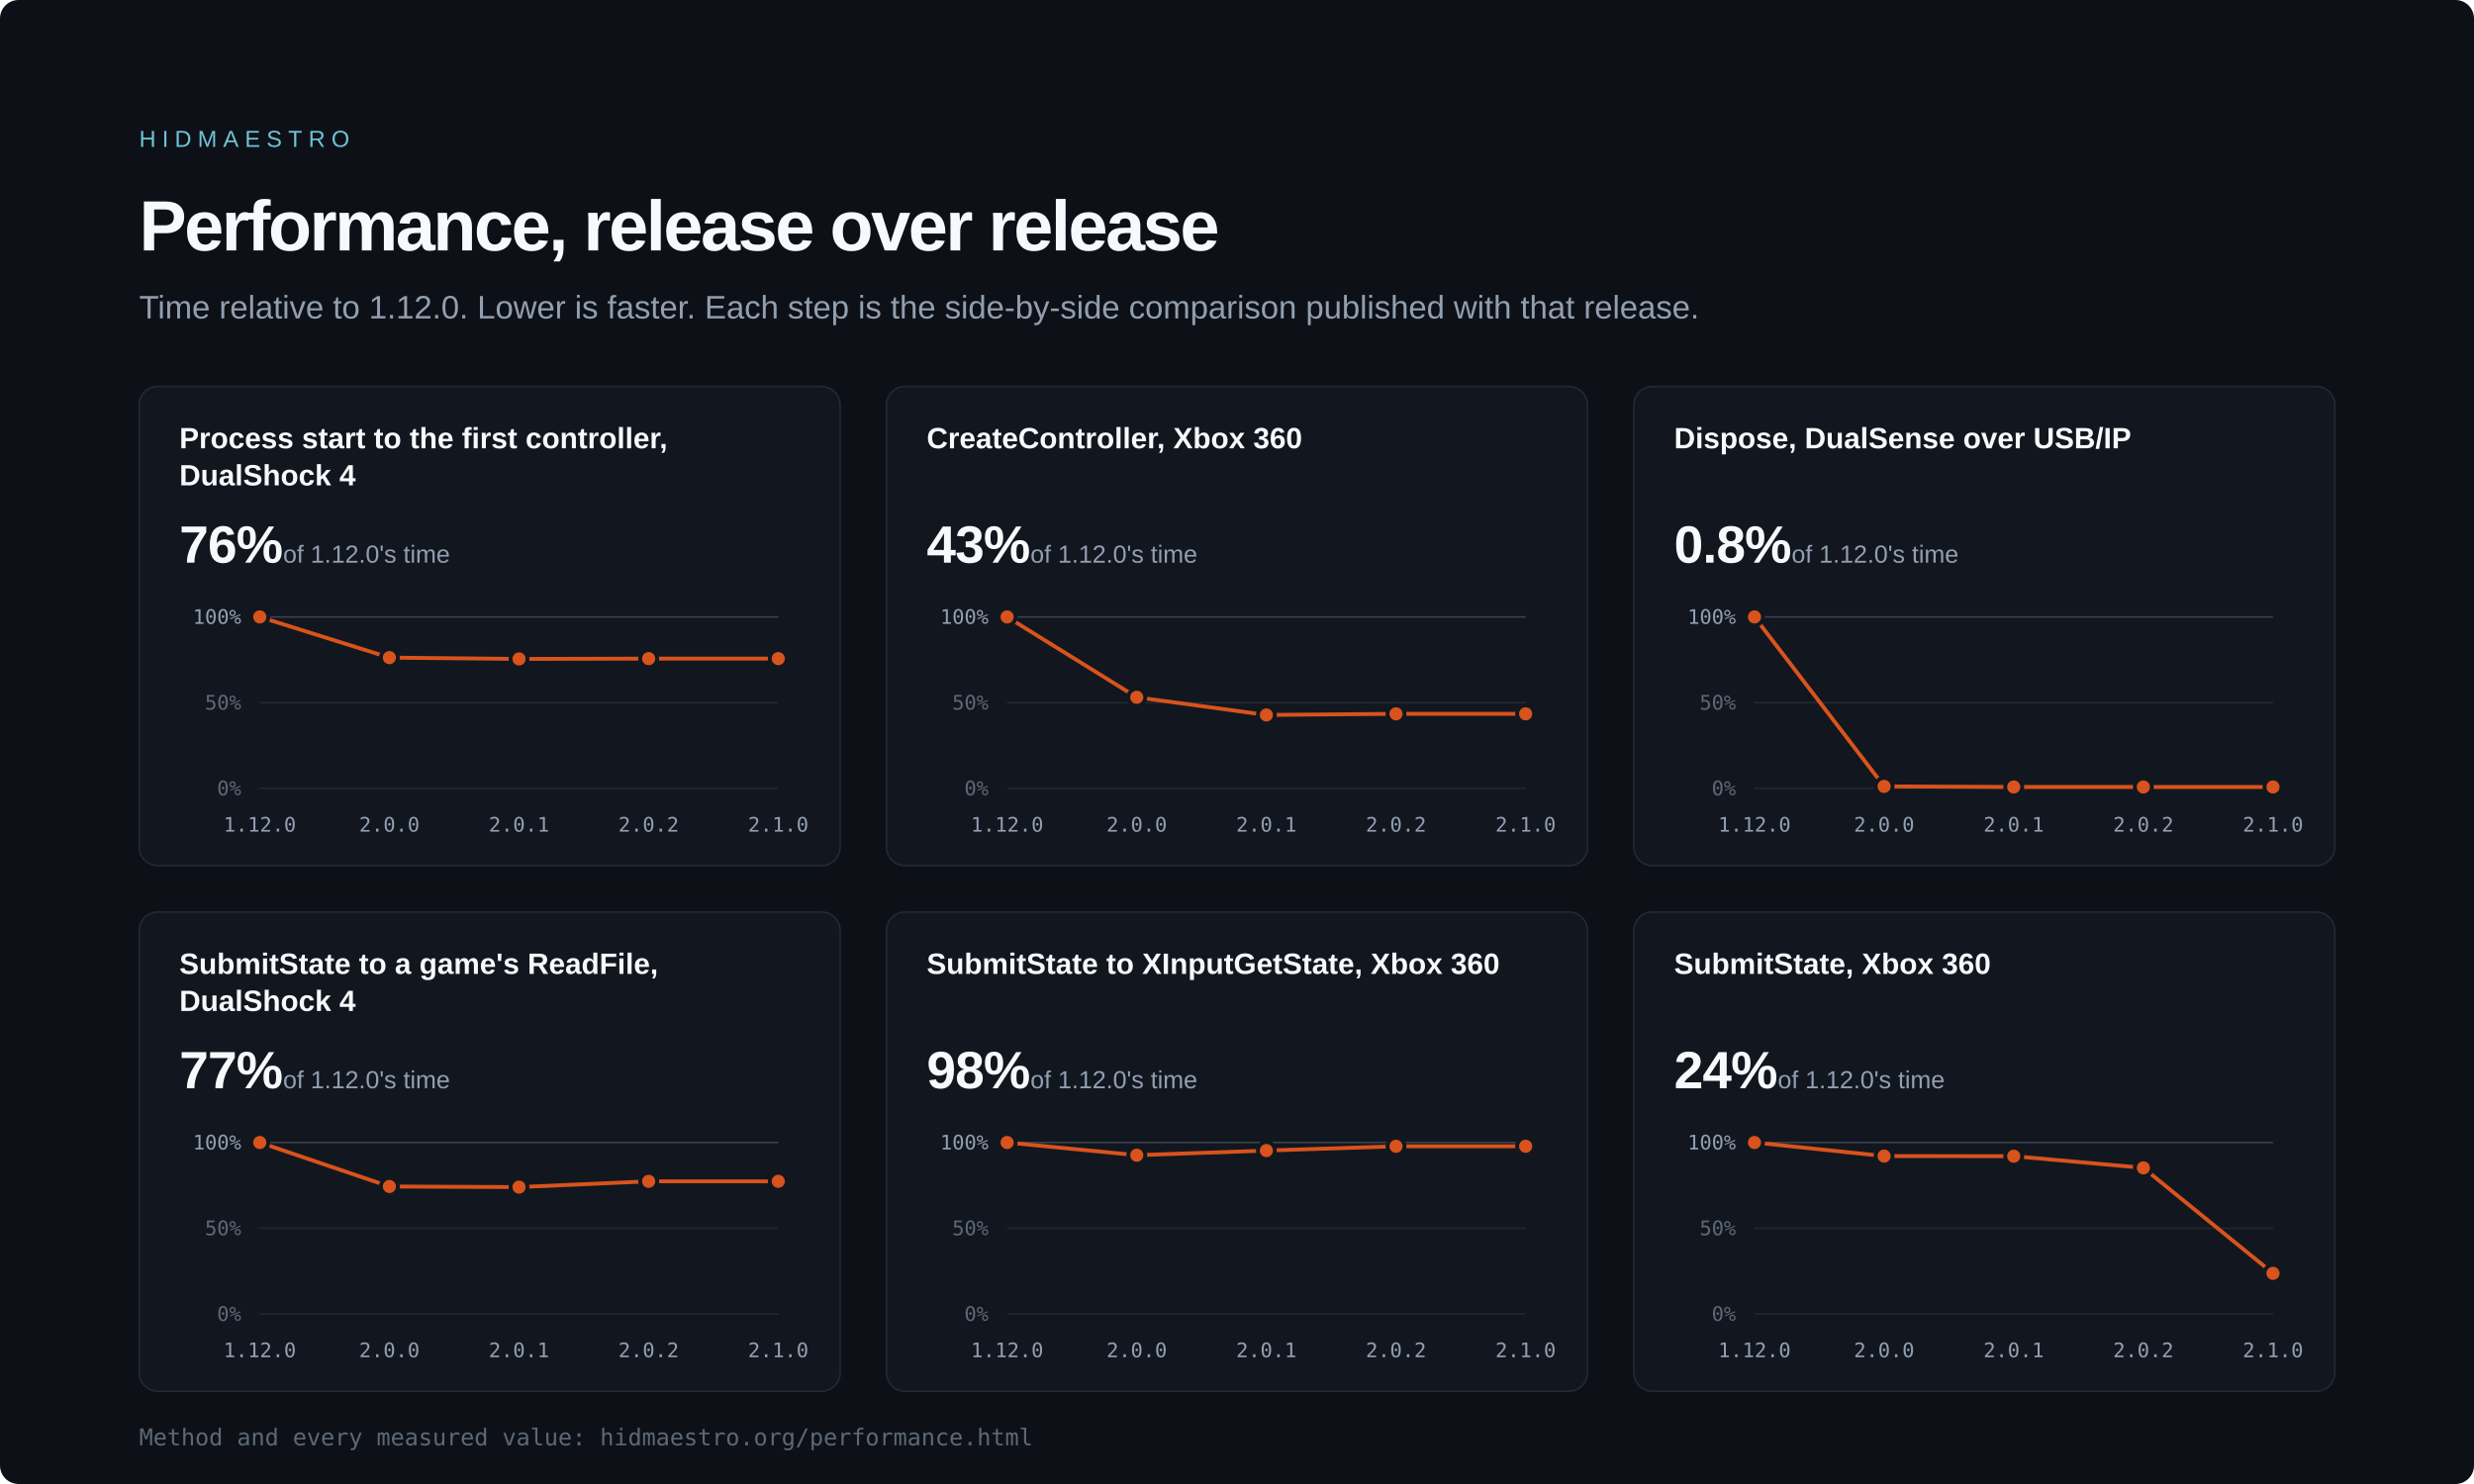
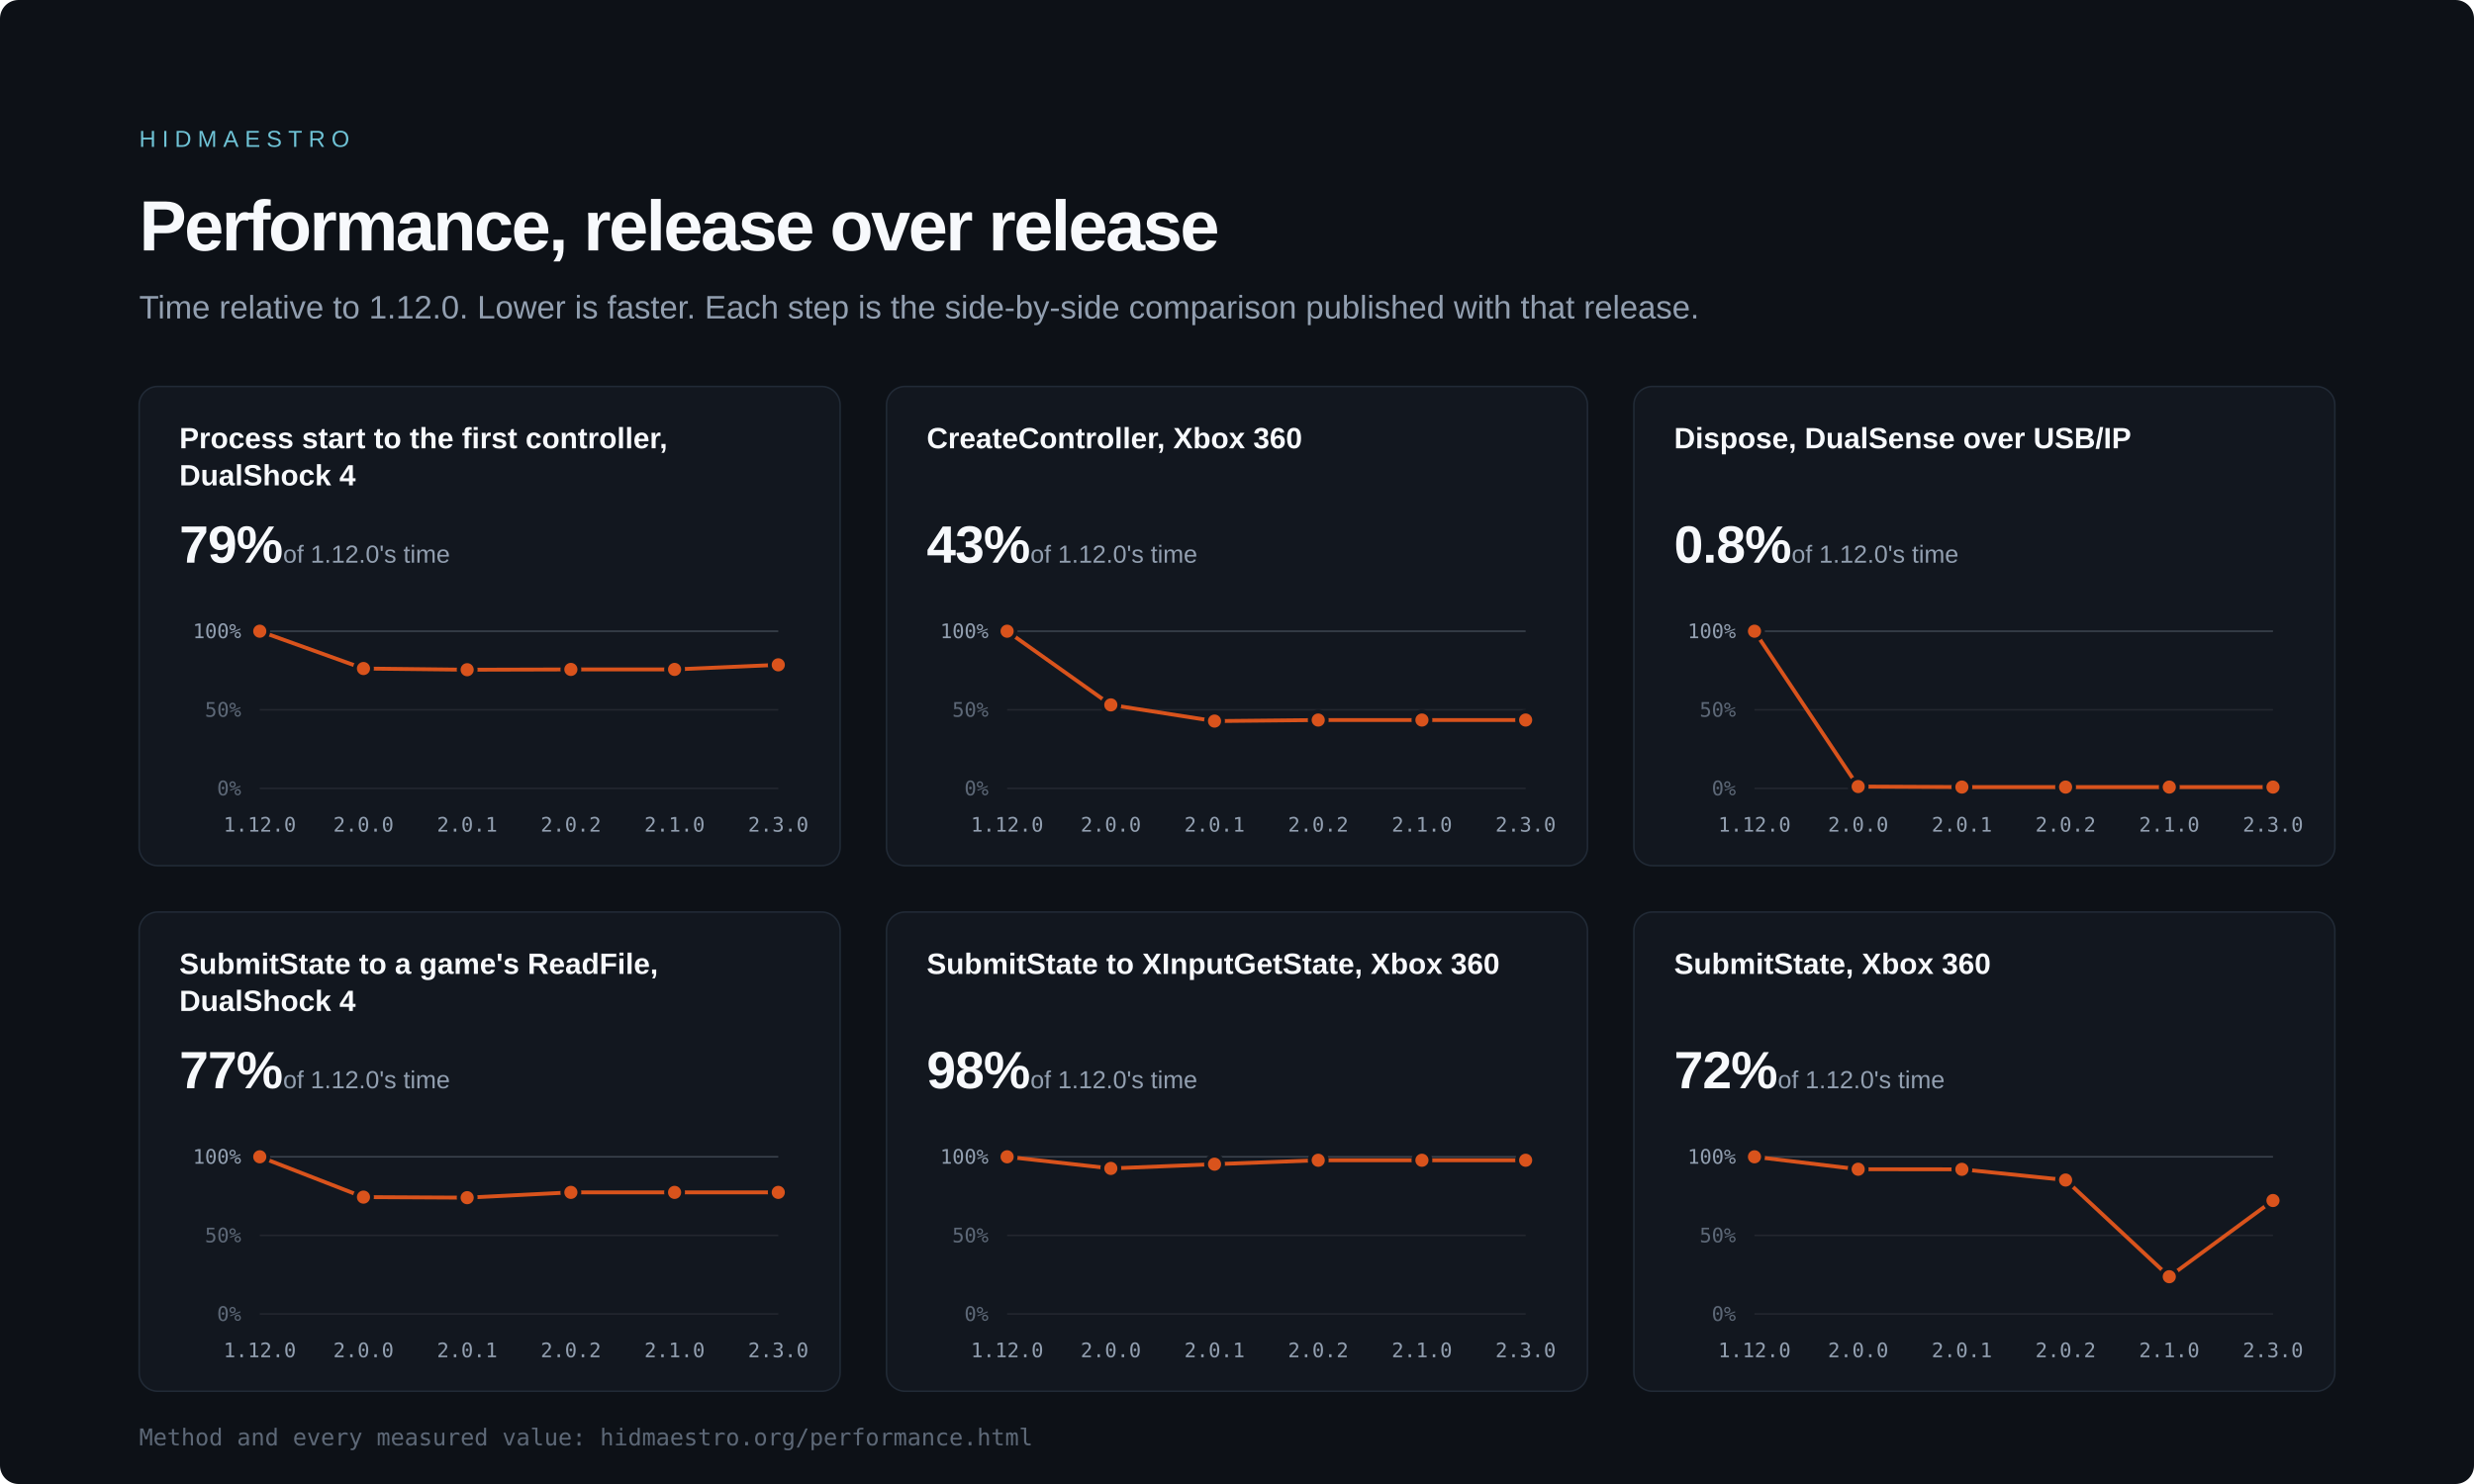
<svg xmlns="http://www.w3.org/2000/svg" width="1600" height="960" viewBox="0 0 1600 960" role="img" aria-labelledby="title description">
  <rect width="1600" height="960" rx="12" fill="#0d1117" />
  <g font-family="Arial, Helvetica, sans-serif">
    <text x="90" y="95" fill="#6fc3d6" font-size="15" letter-spacing="4">HIDMAESTRO</text>
    <text x="90" y="162" fill="#f7f9fc" font-size="46" font-weight="600" letter-spacing="-1.5">Performance, release over release</text>
    <text x="90" y="206" fill="#929fb0" font-size="21">Time relative to 1.12.0. Lower is faster. Each step is the side-by-side comparison published with that release.</text>
    <rect x="90" y="250" width="453.33" height="310" rx="12" fill="#12171f" stroke="#212a36" />
    <text x="116" y="290" fill="#f7f9fc" font-size="19" font-weight="600">Process start to the first controller,</text>
    <text x="116" y="314" fill="#f7f9fc" font-size="19" font-weight="600">DualShock 4</text>
-     <text x="116" y="364" fill="#f7f9fc" font-size="34" font-weight="700" letter-spacing="-0.5">76%<tspan fill="#929fb0" font-size="16" font-weight="400" letter-spacing="0"> of 1.12.0's time</tspan>
+     <text x="116" y="364" fill="#f7f9fc" font-size="34" font-weight="700" letter-spacing="-0.5">79%<tspan fill="#929fb0" font-size="16" font-weight="400" letter-spacing="0"> of 1.12.0's time</tspan>
    </text>
    <line x1="168" y1="510" x2="503.33" y2="510" stroke="#23272f" stroke-width="1" />
    <text x="156" y="514.5" fill="#5d6877" font-family="Consolas, monospace" font-size="13" text-anchor="end">0%</text>
-     <line x1="168" y1="454.55" x2="503.33" y2="454.55" stroke="#23272f" stroke-width="1" />
-     <text x="156" y="459.05" fill="#5d6877" font-family="Consolas, monospace" font-size="13" text-anchor="end">50%</text>
-     <line x1="168" y1="399.09" x2="503.33" y2="399.09" stroke="#3b434e" stroke-width="1" />
-     <text x="156" y="403.59" fill="#929fb0" font-family="Consolas, monospace" font-size="13" text-anchor="end">100%</text>
+     <line x1="168" y1="459.17" x2="503.33" y2="459.17" stroke="#23272f" stroke-width="1" />
+     <text x="156" y="463.67" fill="#5d6877" font-family="Consolas, monospace" font-size="13" text-anchor="end">50%</text>
+     <line x1="168" y1="408.33" x2="503.33" y2="408.33" stroke="#3b434e" stroke-width="1" />
+     <text x="156" y="412.83" fill="#929fb0" font-family="Consolas, monospace" font-size="13" text-anchor="end">100%</text>
    <text x="168" y="538" fill="#929fb0" font-family="Consolas, monospace" font-size="13" text-anchor="middle">1.12.0</text>
-     <text x="251.83" y="538" fill="#929fb0" font-family="Consolas, monospace" font-size="13" text-anchor="middle">2.0.0</text>
-     <text x="335.67" y="538" fill="#929fb0" font-family="Consolas, monospace" font-size="13" text-anchor="middle">2.0.1</text>
-     <text x="419.5" y="538" fill="#929fb0" font-family="Consolas, monospace" font-size="13" text-anchor="middle">2.0.2</text>
-     <text x="503.33" y="538" fill="#929fb0" font-family="Consolas, monospace" font-size="13" text-anchor="middle">2.1.0</text>
-     <polyline points="168,399.09 251.83,425.42 335.67,426.26 419.5,426.06 503.33,426.06" fill="none" stroke="#d9531c" stroke-width="2.5" stroke-linejoin="round" stroke-linecap="round" />
-     <circle cx="168" cy="399.09" r="5.5" fill="#d9531c" stroke="#12171f" stroke-width="2.5" />
-     <circle cx="251.83" cy="425.42" r="5.5" fill="#d9531c" stroke="#12171f" stroke-width="2.5" />
-     <circle cx="335.67" cy="426.26" r="5.5" fill="#d9531c" stroke="#12171f" stroke-width="2.5" />
-     <circle cx="419.5" cy="426.06" r="5.5" fill="#d9531c" stroke="#12171f" stroke-width="2.5" />
-     <circle cx="503.33" cy="426.06" r="5.5" fill="#d9531c" stroke="#12171f" stroke-width="2.5" />
+     <text x="235.07" y="538" fill="#929fb0" font-family="Consolas, monospace" font-size="13" text-anchor="middle">2.0.0</text>
+     <text x="302.13" y="538" fill="#929fb0" font-family="Consolas, monospace" font-size="13" text-anchor="middle">2.0.1</text>
+     <text x="369.2" y="538" fill="#929fb0" font-family="Consolas, monospace" font-size="13" text-anchor="middle">2.0.2</text>
+     <text x="436.27" y="538" fill="#929fb0" font-family="Consolas, monospace" font-size="13" text-anchor="middle">2.1.0</text>
+     <text x="503.33" y="538" fill="#929fb0" font-family="Consolas, monospace" font-size="13" text-anchor="middle">2.3.0</text>
+     <polyline points="168,408.33 235.07,432.47 302.13,433.24 369.2,433.05 436.27,433.05 503.33,430.08" fill="none" stroke="#d9531c" stroke-width="2.5" stroke-linejoin="round" stroke-linecap="round" />
+     <circle cx="168" cy="408.33" r="5.5" fill="#d9531c" stroke="#12171f" stroke-width="2.5" />
+     <circle cx="235.07" cy="432.47" r="5.5" fill="#d9531c" stroke="#12171f" stroke-width="2.5" />
+     <circle cx="302.13" cy="433.24" r="5.5" fill="#d9531c" stroke="#12171f" stroke-width="2.5" />
+     <circle cx="369.2" cy="433.05" r="5.5" fill="#d9531c" stroke="#12171f" stroke-width="2.5" />
+     <circle cx="436.27" cy="433.05" r="5.5" fill="#d9531c" stroke="#12171f" stroke-width="2.5" />
+     <circle cx="503.33" cy="430.08" r="5.5" fill="#d9531c" stroke="#12171f" stroke-width="2.5" />
    <rect x="573.33" y="250" width="453.33" height="310" rx="12" fill="#12171f" stroke="#212a36" />
    <text x="599.33" y="290" fill="#f7f9fc" font-size="19" font-weight="600">CreateController, Xbox 360</text>
    <text x="599.33" y="364" fill="#f7f9fc" font-size="34" font-weight="700" letter-spacing="-0.5">43%<tspan fill="#929fb0" font-size="16" font-weight="400" letter-spacing="0"> of 1.12.0's time</tspan>
    </text>
    <line x1="651.33" y1="510" x2="986.67" y2="510" stroke="#23272f" stroke-width="1" />
    <text x="639.33" y="514.5" fill="#5d6877" font-family="Consolas, monospace" font-size="13" text-anchor="end">0%</text>
-     <line x1="651.33" y1="454.55" x2="986.67" y2="454.55" stroke="#23272f" stroke-width="1" />
-     <text x="639.33" y="459.05" fill="#5d6877" font-family="Consolas, monospace" font-size="13" text-anchor="end">50%</text>
-     <line x1="651.33" y1="399.09" x2="986.67" y2="399.09" stroke="#3b434e" stroke-width="1" />
-     <text x="639.33" y="403.59" fill="#929fb0" font-family="Consolas, monospace" font-size="13" text-anchor="end">100%</text>
+     <line x1="651.33" y1="459.17" x2="986.67" y2="459.17" stroke="#23272f" stroke-width="1" />
+     <text x="639.33" y="463.67" fill="#5d6877" font-family="Consolas, monospace" font-size="13" text-anchor="end">50%</text>
+     <line x1="651.33" y1="408.33" x2="986.67" y2="408.33" stroke="#3b434e" stroke-width="1" />
+     <text x="639.33" y="412.83" fill="#929fb0" font-family="Consolas, monospace" font-size="13" text-anchor="end">100%</text>
    <text x="651.33" y="538" fill="#929fb0" font-family="Consolas, monospace" font-size="13" text-anchor="middle">1.12.0</text>
-     <text x="735.17" y="538" fill="#929fb0" font-family="Consolas, monospace" font-size="13" text-anchor="middle">2.0.0</text>
-     <text x="819" y="538" fill="#929fb0" font-family="Consolas, monospace" font-size="13" text-anchor="middle">2.0.1</text>
-     <text x="902.83" y="538" fill="#929fb0" font-family="Consolas, monospace" font-size="13" text-anchor="middle">2.0.2</text>
-     <text x="986.67" y="538" fill="#929fb0" font-family="Consolas, monospace" font-size="13" text-anchor="middle">2.1.0</text>
-     <polyline points="651.33,399.09 735.17,451.08 819,462.51 902.83,461.77 986.67,461.77" fill="none" stroke="#d9531c" stroke-width="2.5" stroke-linejoin="round" stroke-linecap="round" />
-     <circle cx="651.33" cy="399.09" r="5.5" fill="#d9531c" stroke="#12171f" stroke-width="2.5" />
-     <circle cx="735.17" cy="451.08" r="5.5" fill="#d9531c" stroke="#12171f" stroke-width="2.5" />
-     <circle cx="819" cy="462.51" r="5.5" fill="#d9531c" stroke="#12171f" stroke-width="2.5" />
-     <circle cx="902.83" cy="461.77" r="5.5" fill="#d9531c" stroke="#12171f" stroke-width="2.5" />
-     <circle cx="986.67" cy="461.77" r="5.5" fill="#d9531c" stroke="#12171f" stroke-width="2.5" />
+     <text x="718.4" y="538" fill="#929fb0" font-family="Consolas, monospace" font-size="13" text-anchor="middle">2.0.0</text>
+     <text x="785.47" y="538" fill="#929fb0" font-family="Consolas, monospace" font-size="13" text-anchor="middle">2.0.1</text>
+     <text x="852.53" y="538" fill="#929fb0" font-family="Consolas, monospace" font-size="13" text-anchor="middle">2.0.2</text>
+     <text x="919.6" y="538" fill="#929fb0" font-family="Consolas, monospace" font-size="13" text-anchor="middle">2.1.0</text>
+     <text x="986.67" y="538" fill="#929fb0" font-family="Consolas, monospace" font-size="13" text-anchor="middle">2.3.0</text>
+     <polyline points="651.33,408.33 718.4,455.99 785.47,466.47 852.53,465.79 919.6,465.79 986.67,465.79" fill="none" stroke="#d9531c" stroke-width="2.5" stroke-linejoin="round" stroke-linecap="round" />
+     <circle cx="651.33" cy="408.33" r="5.5" fill="#d9531c" stroke="#12171f" stroke-width="2.5" />
+     <circle cx="718.4" cy="455.99" r="5.5" fill="#d9531c" stroke="#12171f" stroke-width="2.5" />
+     <circle cx="785.47" cy="466.47" r="5.5" fill="#d9531c" stroke="#12171f" stroke-width="2.5" />
+     <circle cx="852.53" cy="465.79" r="5.5" fill="#d9531c" stroke="#12171f" stroke-width="2.5" />
+     <circle cx="919.6" cy="465.79" r="5.5" fill="#d9531c" stroke="#12171f" stroke-width="2.5" />
+     <circle cx="986.67" cy="465.79" r="5.5" fill="#d9531c" stroke="#12171f" stroke-width="2.5" />
    <rect x="1056.67" y="250" width="453.33" height="310" rx="12" fill="#12171f" stroke="#212a36" />
    <text x="1082.67" y="290" fill="#f7f9fc" font-size="19" font-weight="600">Dispose, DualSense over USB/IP</text>
    <text x="1082.67" y="364" fill="#f7f9fc" font-size="34" font-weight="700" letter-spacing="-0.5">0.8%<tspan fill="#929fb0" font-size="16" font-weight="400" letter-spacing="0"> of 1.12.0's time</tspan>
    </text>
    <line x1="1134.67" y1="510" x2="1470" y2="510" stroke="#23272f" stroke-width="1" />
    <text x="1122.67" y="514.5" fill="#5d6877" font-family="Consolas, monospace" font-size="13" text-anchor="end">0%</text>
-     <line x1="1134.67" y1="454.55" x2="1470" y2="454.55" stroke="#23272f" stroke-width="1" />
-     <text x="1122.67" y="459.05" fill="#5d6877" font-family="Consolas, monospace" font-size="13" text-anchor="end">50%</text>
-     <line x1="1134.67" y1="399.09" x2="1470" y2="399.09" stroke="#3b434e" stroke-width="1" />
-     <text x="1122.67" y="403.59" fill="#929fb0" font-family="Consolas, monospace" font-size="13" text-anchor="end">100%</text>
+     <line x1="1134.67" y1="459.17" x2="1470" y2="459.17" stroke="#23272f" stroke-width="1" />
+     <text x="1122.67" y="463.67" fill="#5d6877" font-family="Consolas, monospace" font-size="13" text-anchor="end">50%</text>
+     <line x1="1134.67" y1="408.33" x2="1470" y2="408.33" stroke="#3b434e" stroke-width="1" />
+     <text x="1122.67" y="412.83" fill="#929fb0" font-family="Consolas, monospace" font-size="13" text-anchor="end">100%</text>
    <text x="1134.67" y="538" fill="#929fb0" font-family="Consolas, monospace" font-size="13" text-anchor="middle">1.12.0</text>
-     <text x="1218.5" y="538" fill="#929fb0" font-family="Consolas, monospace" font-size="13" text-anchor="middle">2.0.0</text>
-     <text x="1302.33" y="538" fill="#929fb0" font-family="Consolas, monospace" font-size="13" text-anchor="middle">2.0.1</text>
-     <text x="1386.17" y="538" fill="#929fb0" font-family="Consolas, monospace" font-size="13" text-anchor="middle">2.0.2</text>
-     <text x="1470" y="538" fill="#929fb0" font-family="Consolas, monospace" font-size="13" text-anchor="middle">2.1.0</text>
-     <polyline points="1134.67,399.09 1218.5,508.71 1302.33,509.08 1386.17,509.09 1470,509.09" fill="none" stroke="#d9531c" stroke-width="2.5" stroke-linejoin="round" stroke-linecap="round" />
-     <circle cx="1134.67" cy="399.09" r="5.5" fill="#d9531c" stroke="#12171f" stroke-width="2.5" />
-     <circle cx="1218.5" cy="508.71" r="5.5" fill="#d9531c" stroke="#12171f" stroke-width="2.5" />
-     <circle cx="1302.33" cy="509.08" r="5.5" fill="#d9531c" stroke="#12171f" stroke-width="2.5" />
-     <circle cx="1386.17" cy="509.09" r="5.5" fill="#d9531c" stroke="#12171f" stroke-width="2.5" />
-     <circle cx="1470" cy="509.09" r="5.5" fill="#d9531c" stroke="#12171f" stroke-width="2.5" />
+     <text x="1201.73" y="538" fill="#929fb0" font-family="Consolas, monospace" font-size="13" text-anchor="middle">2.0.0</text>
+     <text x="1268.8" y="538" fill="#929fb0" font-family="Consolas, monospace" font-size="13" text-anchor="middle">2.0.1</text>
+     <text x="1335.87" y="538" fill="#929fb0" font-family="Consolas, monospace" font-size="13" text-anchor="middle">2.0.2</text>
+     <text x="1402.93" y="538" fill="#929fb0" font-family="Consolas, monospace" font-size="13" text-anchor="middle">2.1.0</text>
+     <text x="1470" y="538" fill="#929fb0" font-family="Consolas, monospace" font-size="13" text-anchor="middle">2.3.0</text>
+     <polyline points="1134.67,408.33 1201.73,508.82 1268.8,509.15 1335.87,509.16 1402.93,509.16 1470,509.16" fill="none" stroke="#d9531c" stroke-width="2.5" stroke-linejoin="round" stroke-linecap="round" />
+     <circle cx="1134.67" cy="408.33" r="5.5" fill="#d9531c" stroke="#12171f" stroke-width="2.5" />
+     <circle cx="1201.73" cy="508.82" r="5.5" fill="#d9531c" stroke="#12171f" stroke-width="2.5" />
+     <circle cx="1268.8" cy="509.15" r="5.5" fill="#d9531c" stroke="#12171f" stroke-width="2.5" />
+     <circle cx="1335.87" cy="509.16" r="5.5" fill="#d9531c" stroke="#12171f" stroke-width="2.5" />
+     <circle cx="1402.93" cy="509.16" r="5.5" fill="#d9531c" stroke="#12171f" stroke-width="2.5" />
+     <circle cx="1470" cy="509.16" r="5.5" fill="#d9531c" stroke="#12171f" stroke-width="2.5" />
    <rect x="90" y="590" width="453.33" height="310" rx="12" fill="#12171f" stroke="#212a36" />
    <text x="116" y="630" fill="#f7f9fc" font-size="19" font-weight="600">SubmitState to a game's ReadFile,</text>
    <text x="116" y="654" fill="#f7f9fc" font-size="19" font-weight="600">DualShock 4</text>
    <text x="116" y="704" fill="#f7f9fc" font-size="34" font-weight="700" letter-spacing="-0.5">77%<tspan fill="#929fb0" font-size="16" font-weight="400" letter-spacing="0"> of 1.12.0's time</tspan>
    </text>
    <line x1="168" y1="850" x2="503.33" y2="850" stroke="#23272f" stroke-width="1" />
    <text x="156" y="854.5" fill="#5d6877" font-family="Consolas, monospace" font-size="13" text-anchor="end">0%</text>
-     <line x1="168" y1="794.55" x2="503.33" y2="794.55" stroke="#23272f" stroke-width="1" />
-     <text x="156" y="799.05" fill="#5d6877" font-family="Consolas, monospace" font-size="13" text-anchor="end">50%</text>
-     <line x1="168" y1="739.09" x2="503.33" y2="739.09" stroke="#3b434e" stroke-width="1" />
-     <text x="156" y="743.59" fill="#929fb0" font-family="Consolas, monospace" font-size="13" text-anchor="end">100%</text>
+     <line x1="168" y1="799.17" x2="503.33" y2="799.17" stroke="#23272f" stroke-width="1" />
+     <text x="156" y="803.67" fill="#5d6877" font-family="Consolas, monospace" font-size="13" text-anchor="end">50%</text>
+     <line x1="168" y1="748.33" x2="503.33" y2="748.33" stroke="#3b434e" stroke-width="1" />
+     <text x="156" y="752.83" fill="#929fb0" font-family="Consolas, monospace" font-size="13" text-anchor="end">100%</text>
    <text x="168" y="878" fill="#929fb0" font-family="Consolas, monospace" font-size="13" text-anchor="middle">1.12.0</text>
-     <text x="251.83" y="878" fill="#929fb0" font-family="Consolas, monospace" font-size="13" text-anchor="middle">2.0.0</text>
-     <text x="335.67" y="878" fill="#929fb0" font-family="Consolas, monospace" font-size="13" text-anchor="middle">2.0.1</text>
-     <text x="419.5" y="878" fill="#929fb0" font-family="Consolas, monospace" font-size="13" text-anchor="middle">2.0.2</text>
-     <text x="503.33" y="878" fill="#929fb0" font-family="Consolas, monospace" font-size="13" text-anchor="middle">2.1.0</text>
-     <polyline points="168,739.09 251.83,767.54 335.67,767.93 419.5,764.2 503.33,764.2" fill="none" stroke="#d9531c" stroke-width="2.5" stroke-linejoin="round" stroke-linecap="round" />
-     <circle cx="168" cy="739.09" r="5.5" fill="#d9531c" stroke="#12171f" stroke-width="2.5" />
-     <circle cx="251.83" cy="767.54" r="5.5" fill="#d9531c" stroke="#12171f" stroke-width="2.5" />
-     <circle cx="335.67" cy="767.93" r="5.5" fill="#d9531c" stroke="#12171f" stroke-width="2.5" />
-     <circle cx="419.5" cy="764.2" r="5.5" fill="#d9531c" stroke="#12171f" stroke-width="2.5" />
-     <circle cx="503.33" cy="764.2" r="5.5" fill="#d9531c" stroke="#12171f" stroke-width="2.5" />
+     <text x="235.07" y="878" fill="#929fb0" font-family="Consolas, monospace" font-size="13" text-anchor="middle">2.0.0</text>
+     <text x="302.13" y="878" fill="#929fb0" font-family="Consolas, monospace" font-size="13" text-anchor="middle">2.0.1</text>
+     <text x="369.2" y="878" fill="#929fb0" font-family="Consolas, monospace" font-size="13" text-anchor="middle">2.0.2</text>
+     <text x="436.27" y="878" fill="#929fb0" font-family="Consolas, monospace" font-size="13" text-anchor="middle">2.1.0</text>
+     <text x="503.33" y="878" fill="#929fb0" font-family="Consolas, monospace" font-size="13" text-anchor="middle">2.3.0</text>
+     <polyline points="168,748.33 235.07,774.41 302.13,774.77 369.2,771.35 436.27,771.35 503.33,771.35" fill="none" stroke="#d9531c" stroke-width="2.5" stroke-linejoin="round" stroke-linecap="round" />
+     <circle cx="168" cy="748.33" r="5.5" fill="#d9531c" stroke="#12171f" stroke-width="2.5" />
+     <circle cx="235.07" cy="774.41" r="5.5" fill="#d9531c" stroke="#12171f" stroke-width="2.5" />
+     <circle cx="302.13" cy="774.77" r="5.5" fill="#d9531c" stroke="#12171f" stroke-width="2.5" />
+     <circle cx="369.2" cy="771.35" r="5.5" fill="#d9531c" stroke="#12171f" stroke-width="2.5" />
+     <circle cx="436.27" cy="771.35" r="5.5" fill="#d9531c" stroke="#12171f" stroke-width="2.5" />
+     <circle cx="503.33" cy="771.35" r="5.5" fill="#d9531c" stroke="#12171f" stroke-width="2.5" />
    <rect x="573.33" y="590" width="453.33" height="310" rx="12" fill="#12171f" stroke="#212a36" />
    <text x="599.33" y="630" fill="#f7f9fc" font-size="19" font-weight="600">SubmitState to XInputGetState, Xbox 360</text>
    <text x="599.33" y="704" fill="#f7f9fc" font-size="34" font-weight="700" letter-spacing="-0.5">98%<tspan fill="#929fb0" font-size="16" font-weight="400" letter-spacing="0"> of 1.12.0's time</tspan>
    </text>
    <line x1="651.33" y1="850" x2="986.67" y2="850" stroke="#23272f" stroke-width="1" />
    <text x="639.33" y="854.5" fill="#5d6877" font-family="Consolas, monospace" font-size="13" text-anchor="end">0%</text>
-     <line x1="651.33" y1="794.55" x2="986.67" y2="794.55" stroke="#23272f" stroke-width="1" />
-     <text x="639.33" y="799.05" fill="#5d6877" font-family="Consolas, monospace" font-size="13" text-anchor="end">50%</text>
-     <line x1="651.33" y1="739.09" x2="986.67" y2="739.09" stroke="#3b434e" stroke-width="1" />
-     <text x="639.33" y="743.59" fill="#929fb0" font-family="Consolas, monospace" font-size="13" text-anchor="end">100%</text>
+     <line x1="651.33" y1="799.17" x2="986.67" y2="799.17" stroke="#23272f" stroke-width="1" />
+     <text x="639.33" y="803.67" fill="#5d6877" font-family="Consolas, monospace" font-size="13" text-anchor="end">50%</text>
+     <line x1="651.33" y1="748.33" x2="986.67" y2="748.33" stroke="#3b434e" stroke-width="1" />
+     <text x="639.33" y="752.83" fill="#929fb0" font-family="Consolas, monospace" font-size="13" text-anchor="end">100%</text>
    <text x="651.33" y="878" fill="#929fb0" font-family="Consolas, monospace" font-size="13" text-anchor="middle">1.12.0</text>
-     <text x="735.17" y="878" fill="#929fb0" font-family="Consolas, monospace" font-size="13" text-anchor="middle">2.0.0</text>
-     <text x="819" y="878" fill="#929fb0" font-family="Consolas, monospace" font-size="13" text-anchor="middle">2.0.1</text>
-     <text x="902.83" y="878" fill="#929fb0" font-family="Consolas, monospace" font-size="13" text-anchor="middle">2.0.2</text>
-     <text x="986.67" y="878" fill="#929fb0" font-family="Consolas, monospace" font-size="13" text-anchor="middle">2.1.0</text>
-     <polyline points="651.33,739.09 735.17,747.29 819,744.31 902.83,741.53 986.67,741.53" fill="none" stroke="#d9531c" stroke-width="2.5" stroke-linejoin="round" stroke-linecap="round" />
-     <circle cx="651.33" cy="739.09" r="5.5" fill="#d9531c" stroke="#12171f" stroke-width="2.5" />
-     <circle cx="735.17" cy="747.29" r="5.5" fill="#d9531c" stroke="#12171f" stroke-width="2.5" />
-     <circle cx="819" cy="744.31" r="5.5" fill="#d9531c" stroke="#12171f" stroke-width="2.5" />
-     <circle cx="902.83" cy="741.53" r="5.5" fill="#d9531c" stroke="#12171f" stroke-width="2.5" />
-     <circle cx="986.67" cy="741.53" r="5.5" fill="#d9531c" stroke="#12171f" stroke-width="2.5" />
+     <text x="718.4" y="878" fill="#929fb0" font-family="Consolas, monospace" font-size="13" text-anchor="middle">2.0.0</text>
+     <text x="785.47" y="878" fill="#929fb0" font-family="Consolas, monospace" font-size="13" text-anchor="middle">2.0.1</text>
+     <text x="852.53" y="878" fill="#929fb0" font-family="Consolas, monospace" font-size="13" text-anchor="middle">2.0.2</text>
+     <text x="919.6" y="878" fill="#929fb0" font-family="Consolas, monospace" font-size="13" text-anchor="middle">2.1.0</text>
+     <text x="986.67" y="878" fill="#929fb0" font-family="Consolas, monospace" font-size="13" text-anchor="middle">2.3.0</text>
+     <polyline points="651.33,748.33 718.4,755.85 785.47,753.11 852.53,750.57 919.6,750.57 986.67,750.57" fill="none" stroke="#d9531c" stroke-width="2.5" stroke-linejoin="round" stroke-linecap="round" />
+     <circle cx="651.33" cy="748.33" r="5.5" fill="#d9531c" stroke="#12171f" stroke-width="2.5" />
+     <circle cx="718.4" cy="755.85" r="5.5" fill="#d9531c" stroke="#12171f" stroke-width="2.5" />
+     <circle cx="785.47" cy="753.11" r="5.5" fill="#d9531c" stroke="#12171f" stroke-width="2.5" />
+     <circle cx="852.53" cy="750.57" r="5.5" fill="#d9531c" stroke="#12171f" stroke-width="2.5" />
+     <circle cx="919.6" cy="750.57" r="5.5" fill="#d9531c" stroke="#12171f" stroke-width="2.5" />
+     <circle cx="986.67" cy="750.57" r="5.5" fill="#d9531c" stroke="#12171f" stroke-width="2.5" />
    <rect x="1056.67" y="590" width="453.33" height="310" rx="12" fill="#12171f" stroke="#212a36" />
    <text x="1082.67" y="630" fill="#f7f9fc" font-size="19" font-weight="600">SubmitState, Xbox 360</text>
-     <text x="1082.67" y="704" fill="#f7f9fc" font-size="34" font-weight="700" letter-spacing="-0.5">24%<tspan fill="#929fb0" font-size="16" font-weight="400" letter-spacing="0"> of 1.12.0's time</tspan>
+     <text x="1082.67" y="704" fill="#f7f9fc" font-size="34" font-weight="700" letter-spacing="-0.5">72%<tspan fill="#929fb0" font-size="16" font-weight="400" letter-spacing="0"> of 1.12.0's time</tspan>
    </text>
    <line x1="1134.67" y1="850" x2="1470" y2="850" stroke="#23272f" stroke-width="1" />
    <text x="1122.67" y="854.5" fill="#5d6877" font-family="Consolas, monospace" font-size="13" text-anchor="end">0%</text>
-     <line x1="1134.67" y1="794.55" x2="1470" y2="794.55" stroke="#23272f" stroke-width="1" />
-     <text x="1122.67" y="799.05" fill="#5d6877" font-family="Consolas, monospace" font-size="13" text-anchor="end">50%</text>
-     <line x1="1134.67" y1="739.09" x2="1470" y2="739.09" stroke="#3b434e" stroke-width="1" />
-     <text x="1122.67" y="743.59" fill="#929fb0" font-family="Consolas, monospace" font-size="13" text-anchor="end">100%</text>
+     <line x1="1134.67" y1="799.17" x2="1470" y2="799.17" stroke="#23272f" stroke-width="1" />
+     <text x="1122.67" y="803.67" fill="#5d6877" font-family="Consolas, monospace" font-size="13" text-anchor="end">50%</text>
+     <line x1="1134.67" y1="748.33" x2="1470" y2="748.33" stroke="#3b434e" stroke-width="1" />
+     <text x="1122.67" y="752.83" fill="#929fb0" font-family="Consolas, monospace" font-size="13" text-anchor="end">100%</text>
    <text x="1134.67" y="878" fill="#929fb0" font-family="Consolas, monospace" font-size="13" text-anchor="middle">1.12.0</text>
-     <text x="1218.5" y="878" fill="#929fb0" font-family="Consolas, monospace" font-size="13" text-anchor="middle">2.0.0</text>
-     <text x="1302.33" y="878" fill="#929fb0" font-family="Consolas, monospace" font-size="13" text-anchor="middle">2.0.1</text>
-     <text x="1386.17" y="878" fill="#929fb0" font-family="Consolas, monospace" font-size="13" text-anchor="middle">2.0.2</text>
-     <text x="1470" y="878" fill="#929fb0" font-family="Consolas, monospace" font-size="13" text-anchor="middle">2.1.0</text>
-     <polyline points="1134.67,739.09 1218.5,747.87 1302.33,747.94 1386.17,755.49 1470,823.71" fill="none" stroke="#d9531c" stroke-width="2.5" stroke-linejoin="round" stroke-linecap="round" />
-     <circle cx="1134.67" cy="739.09" r="5.5" fill="#d9531c" stroke="#12171f" stroke-width="2.5" />
-     <circle cx="1218.5" cy="747.87" r="5.5" fill="#d9531c" stroke="#12171f" stroke-width="2.5" />
-     <circle cx="1302.33" cy="747.94" r="5.5" fill="#d9531c" stroke="#12171f" stroke-width="2.5" />
-     <circle cx="1386.17" cy="755.49" r="5.5" fill="#d9531c" stroke="#12171f" stroke-width="2.5" />
-     <circle cx="1470" cy="823.71" r="5.5" fill="#d9531c" stroke="#12171f" stroke-width="2.5" />
+     <text x="1201.73" y="878" fill="#929fb0" font-family="Consolas, monospace" font-size="13" text-anchor="middle">2.0.0</text>
+     <text x="1268.8" y="878" fill="#929fb0" font-family="Consolas, monospace" font-size="13" text-anchor="middle">2.0.1</text>
+     <text x="1335.87" y="878" fill="#929fb0" font-family="Consolas, monospace" font-size="13" text-anchor="middle">2.0.2</text>
+     <text x="1402.93" y="878" fill="#929fb0" font-family="Consolas, monospace" font-size="13" text-anchor="middle">2.1.0</text>
+     <text x="1470" y="878" fill="#929fb0" font-family="Consolas, monospace" font-size="13" text-anchor="middle">2.3.0</text>
+     <polyline points="1134.67,748.33 1201.73,756.38 1268.8,756.44 1335.87,763.36 1402.93,825.9 1470,776.62" fill="none" stroke="#d9531c" stroke-width="2.5" stroke-linejoin="round" stroke-linecap="round" />
+     <circle cx="1134.67" cy="748.33" r="5.5" fill="#d9531c" stroke="#12171f" stroke-width="2.5" />
+     <circle cx="1201.73" cy="756.38" r="5.5" fill="#d9531c" stroke="#12171f" stroke-width="2.5" />
+     <circle cx="1268.8" cy="756.44" r="5.5" fill="#d9531c" stroke="#12171f" stroke-width="2.5" />
+     <circle cx="1335.87" cy="763.36" r="5.5" fill="#d9531c" stroke="#12171f" stroke-width="2.5" />
+     <circle cx="1402.93" cy="825.9" r="5.5" fill="#d9531c" stroke="#12171f" stroke-width="2.5" />
+     <circle cx="1470" cy="776.62" r="5.5" fill="#d9531c" stroke="#12171f" stroke-width="2.5" />
    <text x="90" y="935" fill="#5d6877" font-family="Consolas, monospace" font-size="15">Method and every measured value: hidmaestro.org/performance.html</text>
  </g>
</svg>
